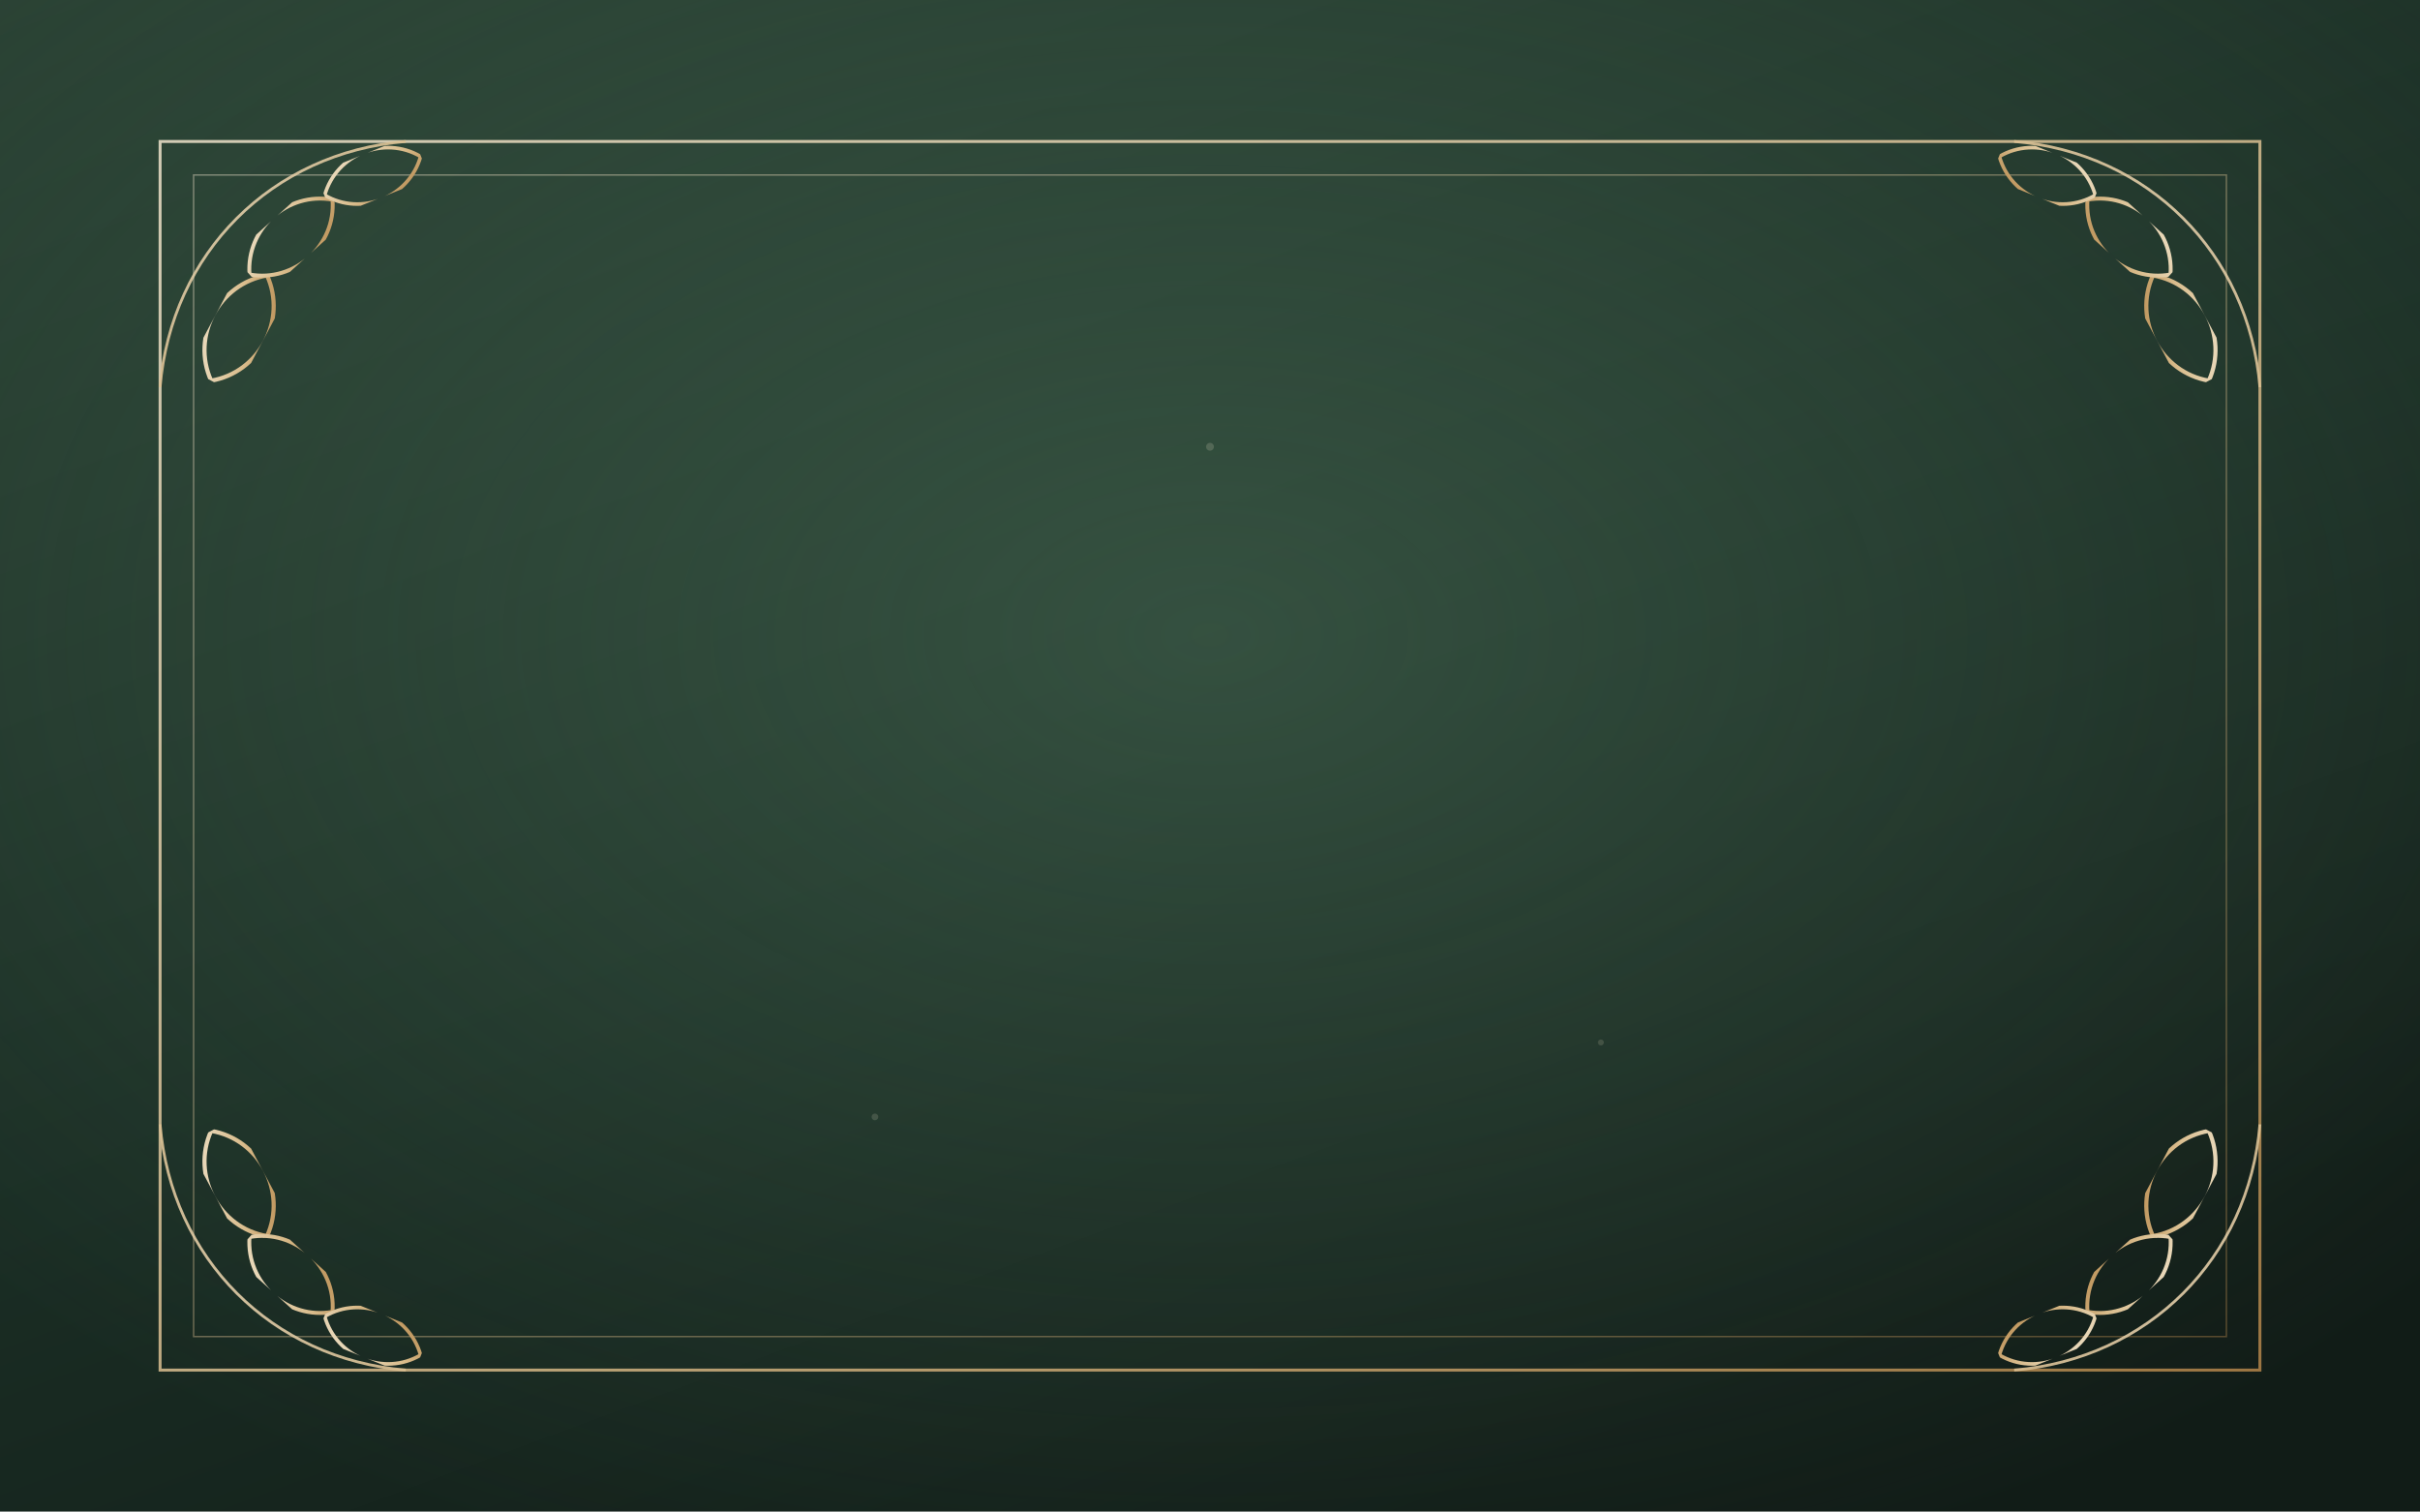
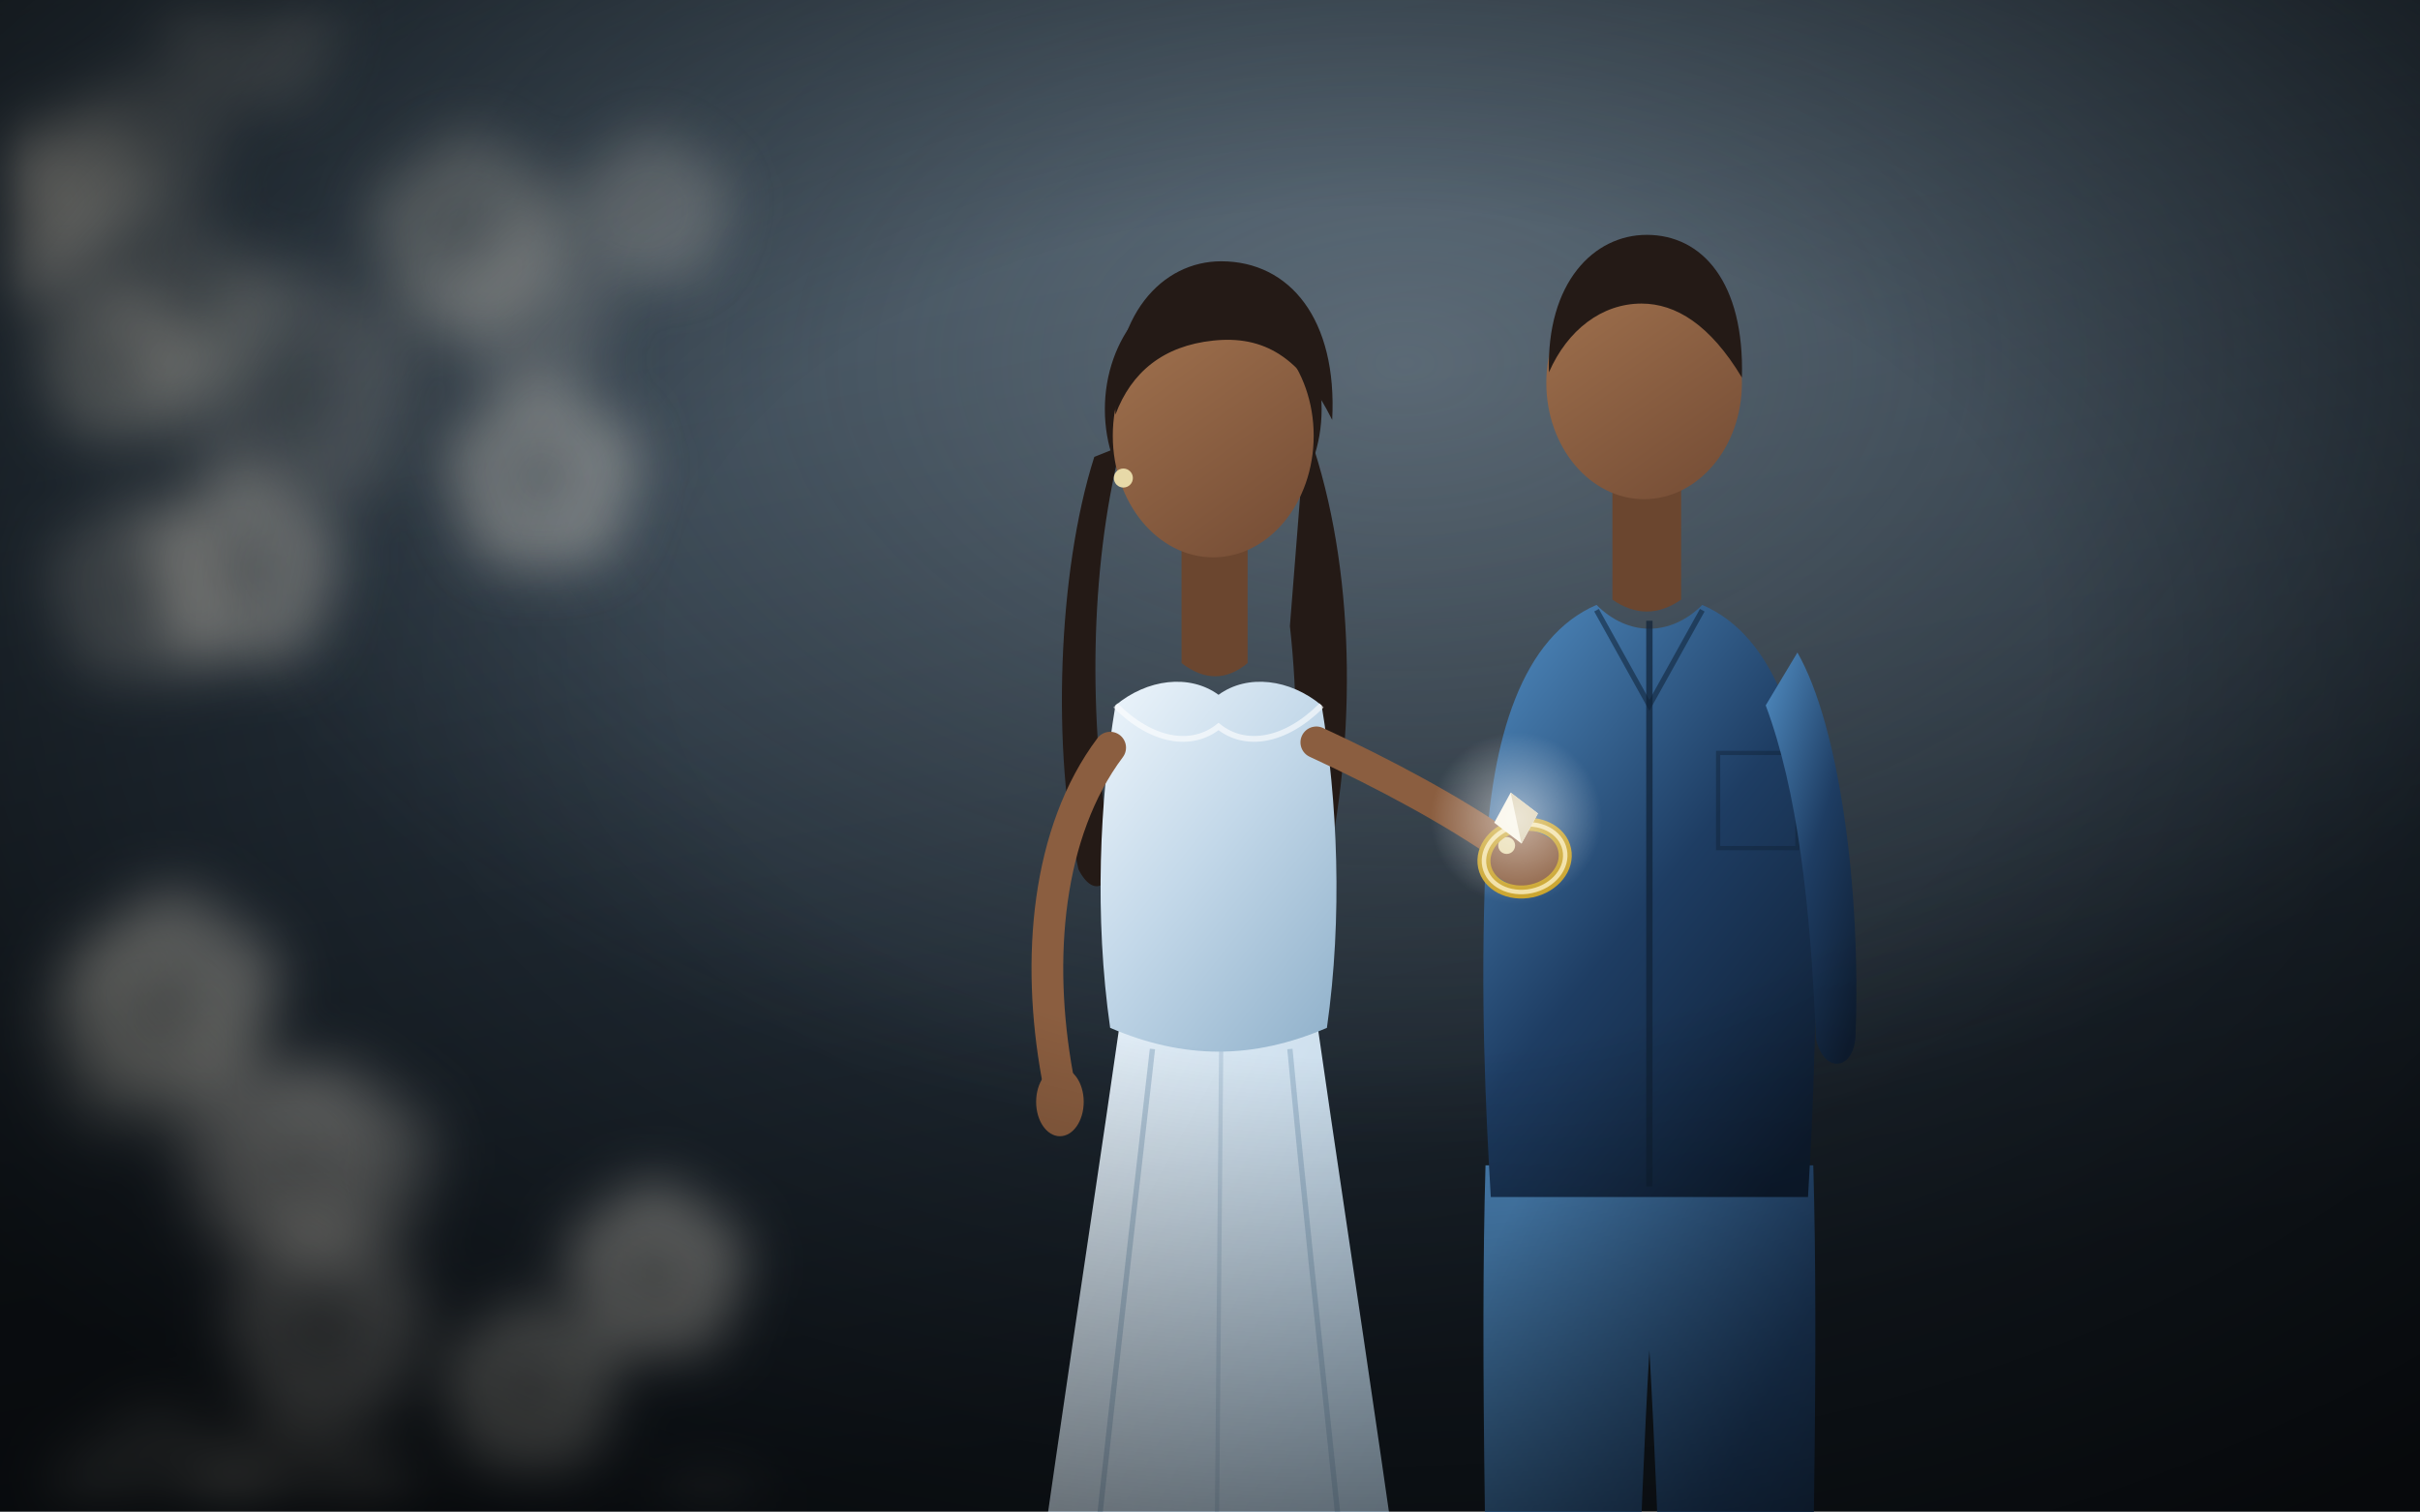
- <svg xmlns="http://www.w3.org/2000/svg" viewBox="0 0 1300 812" width="1300" height="812" role="img" aria-label="Moldura dourada com folhagem nos cantos, sobre fundo verde-floresta">
+ <svg xmlns="http://www.w3.org/2000/svg" viewBox="0 0 1300 812" width="1300" height="812" role="img" aria-label="Ilustracao de um casal de noivos em plano aproximado, com a alianca em destaque">
  <defs>
-     <linearGradient id="fa" x1="0" y1="0" x2="0.6" y2="1">
-       <stop offset="0" stop-color="#2A4234" />
-       <stop offset="0.6" stop-color="#1A2D24" />
-       <stop offset="1" stop-color="#111C17" />
+     <linearGradient id="afundo" x1="0" y1="0" x2="0.3" y2="1">
+       <stop offset="0" stop-color="#3B4C5A" />
+       <stop offset="0.5" stop-color="#26323D" />
+       <stop offset="1" stop-color="#141B22" />
    </linearGradient>
-     <radialGradient id="ba" cx="0.5" cy="0.42" r="0.66">
-       <stop offset="0" stop-color="#618B6E" stop-opacity="0.36" />
-       <stop offset="1" stop-color="#618B6E" stop-opacity="0" />
+     <linearGradient id="gvestido" x1="0.1" y1="0" x2="0.9" y2="1">
+       <stop offset="0" stop-color="#EAF3FA" />
+       <stop offset="0.45" stop-color="#C3D8E9" />
+       <stop offset="1" stop-color="#93B3CC" />
+     </linearGradient>
+     <linearGradient id="gfato" x1="0.15" y1="0" x2="0.85" y2="1">
+       <stop offset="0" stop-color="#4B84B8" />
+       <stop offset="0.5" stop-color="#1E3D63" />
+       <stop offset="1" stop-color="#0E1D31" />
+     </linearGradient>
+     <linearGradient id="gpele" x1="0" y1="0" x2="0.6" y2="1">
+       <stop offset="0" stop-color="#A2734F" />
+       <stop offset="1" stop-color="#7A5138" />
+     </linearGradient>
+     <radialGradient id="aluz" cx="0.58" cy="0.24" r="0.52">
+       <stop offset="0" stop-color="#CBDCE8" stop-opacity="0.3" />
+       <stop offset="1" stop-color="#CBDCE8" stop-opacity="0" />
    </radialGradient>
-     <linearGradient id="oa" x1="0" y1="0" x2="1" y2="1">
-       <stop offset="0" stop-color="#EFE3CB" />
-       <stop offset="0.55" stop-color="#D9BC8C" />
-       <stop offset="1" stop-color="#B4864A" />
-     </linearGradient>
-     <symbol id="fa-folha" viewBox="0 0 40 18">
-       <path d="M0 9 C 10 -4 30 -4 40 9 C 30 22 10 22 0 9 Z" fill="none" stroke="url(#oa)" stroke-width="1.4" />
+     <radialGradient id="avin" cx="0.56" cy="0.42" r="0.7">
+       <stop offset="0.4" stop-color="#000" stop-opacity="0" />
+       <stop offset="1" stop-color="#000" stop-opacity="0.66" />
+     </radialGradient>
+     <radialGradient id="abrilho" cx="0.5" cy="0.5" r="0.5">
+       <stop offset="0" stop-color="#FFF" stop-opacity="0.95" />
+       <stop offset="1" stop-color="#FFF" stop-opacity="0" />
+     </radialGradient>
+     <filter id="adesfoque" x="-20%" y="-20%" width="140%" height="140%">
+       <feGaussianBlur stdDeviation="15" />
+     </filter>
+     <symbol id="afl" viewBox="-20 -20 40 40" overflow="visible">
+       <g fill="#E9E6DC">
+         <ellipse cx="0.0" cy="-10.0" rx="7.6" ry="5.6" transform="rotate(0 0.0 -10.0)" />
+         <ellipse cx="9.5" cy="-3.1" rx="7.6" ry="5.6" transform="rotate(72 9.5 -3.1)" />
+         <ellipse cx="5.9" cy="8.1" rx="7.6" ry="5.6" transform="rotate(144 5.9 8.1)" />
+         <ellipse cx="-5.9" cy="8.1" rx="7.6" ry="5.6" transform="rotate(216 -5.9 8.1)" />
+         <ellipse cx="-9.5" cy="-3.1" rx="7.6" ry="5.6" transform="rotate(288 -9.5 -3.1)" />
+       </g>
+       <circle r="3.4" fill="#C9C4B4" />
    </symbol>
  </defs>
-   <rect width="1300" height="812" fill="url(#fa)" />
-   <rect width="1300" height="812" fill="url(#ba)" />
-   <g fill="none" stroke="url(#oa)">
-     <rect x="86" y="76" width="1128" height="660" stroke-width="1.6" opacity="0.85" />
-     <rect x="104" y="94" width="1092" height="624" stroke-width="0.8" opacity="0.42" />
+   <rect width="1300" height="812" fill="url(#afundo)" />
+   <rect width="1300" height="812" fill="url(#aluz)" />
+   <g filter="url(#adesfoque)">
+     <use href="#afl" x="-56" y="37" width="135" height="162" opacity="0.27" />
+     <use href="#afl" x="-20" y="139" width="168" height="113" opacity="0.46" />
+     <use href="#afl" x="178" y="57" width="148" height="140" opacity="0.36" />
+     <use href="#afl" x="299" y="20" width="102" height="185" opacity="0.35" />
+     <use href="#afl" x="11" y="224" width="133" height="186" opacity="0.29" />
+     <use href="#afl" x="18" y="443" width="149" height="186" opacity="0.50" />
+     <use href="#afl" x="68" y="115" width="175" height="189" opacity="0.23" />
+     <use href="#afl" x="205" y="687" width="159" height="120" opacity="0.48" />
+     <use href="#afl" x="203" y="107" width="158" height="120" opacity="0.23" />
+     <use href="#afl" x="61" y="228" width="136" height="158" opacity="0.50" />
+     <use href="#afl" x="286" y="780" width="189" height="171" opacity="0.32" />
+     <use href="#afl" x="3" y="476" width="149" height="161" opacity="0.25" />
+     <use href="#afl" x="9" y="732" width="154" height="163" opacity="0.25" />
+     <use href="#afl" x="84" y="723" width="158" height="189" opacity="0.28" />
+     <use href="#afl" x="104" y="628" width="140" height="171" opacity="0.41" />
+     <use href="#afl" x="-18" y="25" width="188" height="111" opacity="0.28" />
+     <use href="#afl" x="61" y="554" width="177" height="143" opacity="0.38" />
+     <use href="#afl" x="224" y="179" width="134" height="155" opacity="0.43" />
+     <use href="#afl" x="-46" y="36" width="112" height="165" opacity="0.45" />
+     <use href="#afl" x="290" y="600" width="123" height="169" opacity="0.55" />
+     <use href="#afl" x="66" y="-50" width="134" height="125" opacity="0.28" />
+     <use href="#afl" x="-44" y="47" width="178" height="104" opacity="0.42" />
+     <use href="#afl" x="14" y="106" width="174" height="127" opacity="0.28" />
+     <use href="#afl" x="104" y="538" width="147" height="177" opacity="0.35" />
  </g>
-   <g>
-     <g transform="translate(86 76)">
-       <path d="M0 132 C 6 60 60 6 132 0" fill="none" stroke="url(#oa)" stroke-width="1.5" opacity="0.9" />
-       <use href="#fa-folha" x="10" y="86" width="64" height="29" transform="rotate(-62 42 100)" />
-       <use href="#fa-folha" x="40" y="38" width="60" height="27" transform="rotate(-42 70 51)" />
-       <use href="#fa-folha" x="86" y="6" width="56" height="25" transform="rotate(-22 114 18)" />
+   <g transform="translate(372 58) scale(1.42)">
+     <g>
+       <path d="M348 142 h 26 v 44 q -13 9 -26 0 Z" fill="#6B462F" />
+       <path d="M300 400 L 424 400 C 426 470 424 560 420 748 L 372 748              C 368 620 366 540 362 470 C 358 540 356 620 352 748 L 304 748              C 300 560 298 470 300 400 Z" fill="url(#gfato)" />
+       <path d="M342 188 C 314 200 302 238 300 286 C 298 336 300 378 302 412              L 422 412 C 424 378 426 336 424 286 C 422 238 410 200 382 188              C 370 200 354 200 342 188 Z" fill="url(#gfato)" />
+       <path d="M362 194 L 362 408" stroke="#0F2135" stroke-width="2.4" opacity="0.7" />
+       <path d="M342 190 L 362 226 L 382 190" fill="none" stroke="#0F2135" stroke-width="2" opacity="0.55" />
+       <path d="M388 244 h 30 v 36 h -30 z" fill="none" stroke="#0F2135" stroke-width="1.6" opacity="0.45" />
+       <path d="M418 206 C 434 234 442 296 440 350 C 440 364 428 366 425 352              C 423 302 418 258 406 226 Z" fill="url(#gfato)" />
+       <ellipse cx="360" cy="104" rx="37" ry="44" fill="url(#gpele)" />
+       <path d="M324 100 C 323 66 341 48 361 48 C 382 48 398 66 397 102              C 385 82 372 74 359 74 C 344 74 331 84 324 100 Z" fill="#241A16" />
    </g>
-     <g transform="translate(1214 76) scale(-1 1)">
-       <path d="M0 132 C 6 60 60 6 132 0" fill="none" stroke="url(#oa)" stroke-width="1.5" opacity="0.9" />
-       <use href="#fa-folha" x="10" y="86" width="64" height="29" transform="rotate(-62 42 100)" />
-       <use href="#fa-folha" x="40" y="38" width="60" height="27" transform="rotate(-42 70 51)" />
-       <use href="#fa-folha" x="86" y="6" width="56" height="25" transform="rotate(-22 114 18)" />
-     </g>
-     <g transform="translate(86 736) scale(1 -1)">
-       <path d="M0 132 C 6 60 60 6 132 0" fill="none" stroke="url(#oa)" stroke-width="1.5" opacity="0.9" />
-       <use href="#fa-folha" x="10" y="86" width="64" height="29" transform="rotate(-62 42 100)" />
-       <use href="#fa-folha" x="40" y="38" width="60" height="27" transform="rotate(-42 70 51)" />
-       <use href="#fa-folha" x="86" y="6" width="56" height="25" transform="rotate(-22 114 18)" />
-     </g>
-     <g transform="translate(1214 736) scale(-1 -1)">
-       <path d="M0 132 C 6 60 60 6 132 0" fill="none" stroke="url(#oa)" stroke-width="1.5" opacity="0.9" />
-       <use href="#fa-folha" x="10" y="86" width="64" height="29" transform="rotate(-62 42 100)" />
-       <use href="#fa-folha" x="40" y="38" width="60" height="27" transform="rotate(-42 70 51)" />
-       <use href="#fa-folha" x="86" y="6" width="56" height="25" transform="rotate(-22 114 18)" />
+     <g>
+       <ellipse cx="197" cy="114" rx="41" ry="49" fill="#241A16" />
+       <path d="M232 120 C 250 168 252 232 240 288 C 234 316 222 336 210 346              C 226 306 232 250 226 196 Z" fill="#241A16" />
+       <path d="M162 128 C 150 176 150 232 158 280 C 160 294 152 300 146 288              C 136 244 138 176 152 132 Z" fill="#241A16" />
+       <path d="M185 164 h 25 v 46 q -12 10 -25 0 Z" fill="#6B462F" />
+       <path d="M162 344 C 148 442 128 566 110 716 C 107 736 114 748 132 748              L 266 748 C 284 748 291 736 288 716 C 270 566 250 442 236 344 Z" fill="url(#gvestido)" />
+       <path d="M174 356 C 162 462 148 578 136 716" stroke="#7E9FBA" stroke-width="2" fill="none" opacity="0.45" />
+       <path d="M200 356 C 199 462 198 578 197 716" stroke="#7E9FBA" stroke-width="1.6" fill="none" opacity="0.3" />
+       <path d="M226 356 C 236 462 250 578 262 716" stroke="#7E9FBA" stroke-width="2" fill="none" opacity="0.45" />
+       <path d="M160 226 C 172 216 188 214 199 222 C 210 214 226 216 238 226              C 244 262 246 306 240 348 C 212 360 186 360 158 348              C 152 306 154 262 160 226 Z" fill="url(#gvestido)" />
+       <path d="M160 226 C 174 240 189 242 199 234 C 209 242 224 240 238 226" fill="none" stroke="#FFF" stroke-width="2.2" opacity="0.6" />
+       <g stroke="#8B5E40" stroke-width="12" fill="none" stroke-linecap="round">
+         <path d="M158 242 C 134 274 130 322 138 366" />
+         <path d="M236 240 C 262 252 288 266 308 280" />
+       </g>
+       <ellipse cx="139" cy="376" rx="9" ry="13" fill="#8B5E40" />
+       <ellipse cx="315" cy="284" rx="16" ry="11" fill="#8B5E40" transform="rotate(16 315 284)" />
+       <circle cx="308" cy="279" r="3.2" fill="#E7D9A8" />
+       <ellipse cx="197" cy="124" rx="38" ry="46" fill="url(#gpele)" />
+       <path d="M160 116 C 158 78 178 58 200 58 C 226 58 244 80 242 118              C 230 94 216 86 197 88 C 178 90 166 100 160 116 Z" fill="#241A16" />
+       <circle cx="163" cy="140" r="3.6" fill="#E7D9A8" />
    </g>
  </g>
-   <g fill="#EFE3CB">
-     <circle cx="650" cy="240" r="2.1" opacity="0.18" />
-     <circle cx="470" cy="600" r="1.8" opacity="0.16" />
-     <circle cx="860" cy="560" r="1.6" opacity="0.15" />
+   <g transform="translate(819 461) rotate(-12)">
+     <ellipse rx="22" ry="18" fill="none" stroke="#C9A227" stroke-width="7" />
+     <ellipse rx="22" ry="18" fill="none" stroke="#F1DFA0" stroke-width="2.4" />
+     <path d="M0 -36 l 12 14 l -12 14 l -12 -14 z" fill="#F8F3E2" />
+     <path d="M0 -36 l 12 14 l -12 14 z" fill="#D6C9A6" />
+     <circle cy="-22" r="46" fill="url(#abrilho)" opacity="0.55" />
  </g>
+   <rect width="1300" height="812" fill="url(#avin)" />
</svg>
